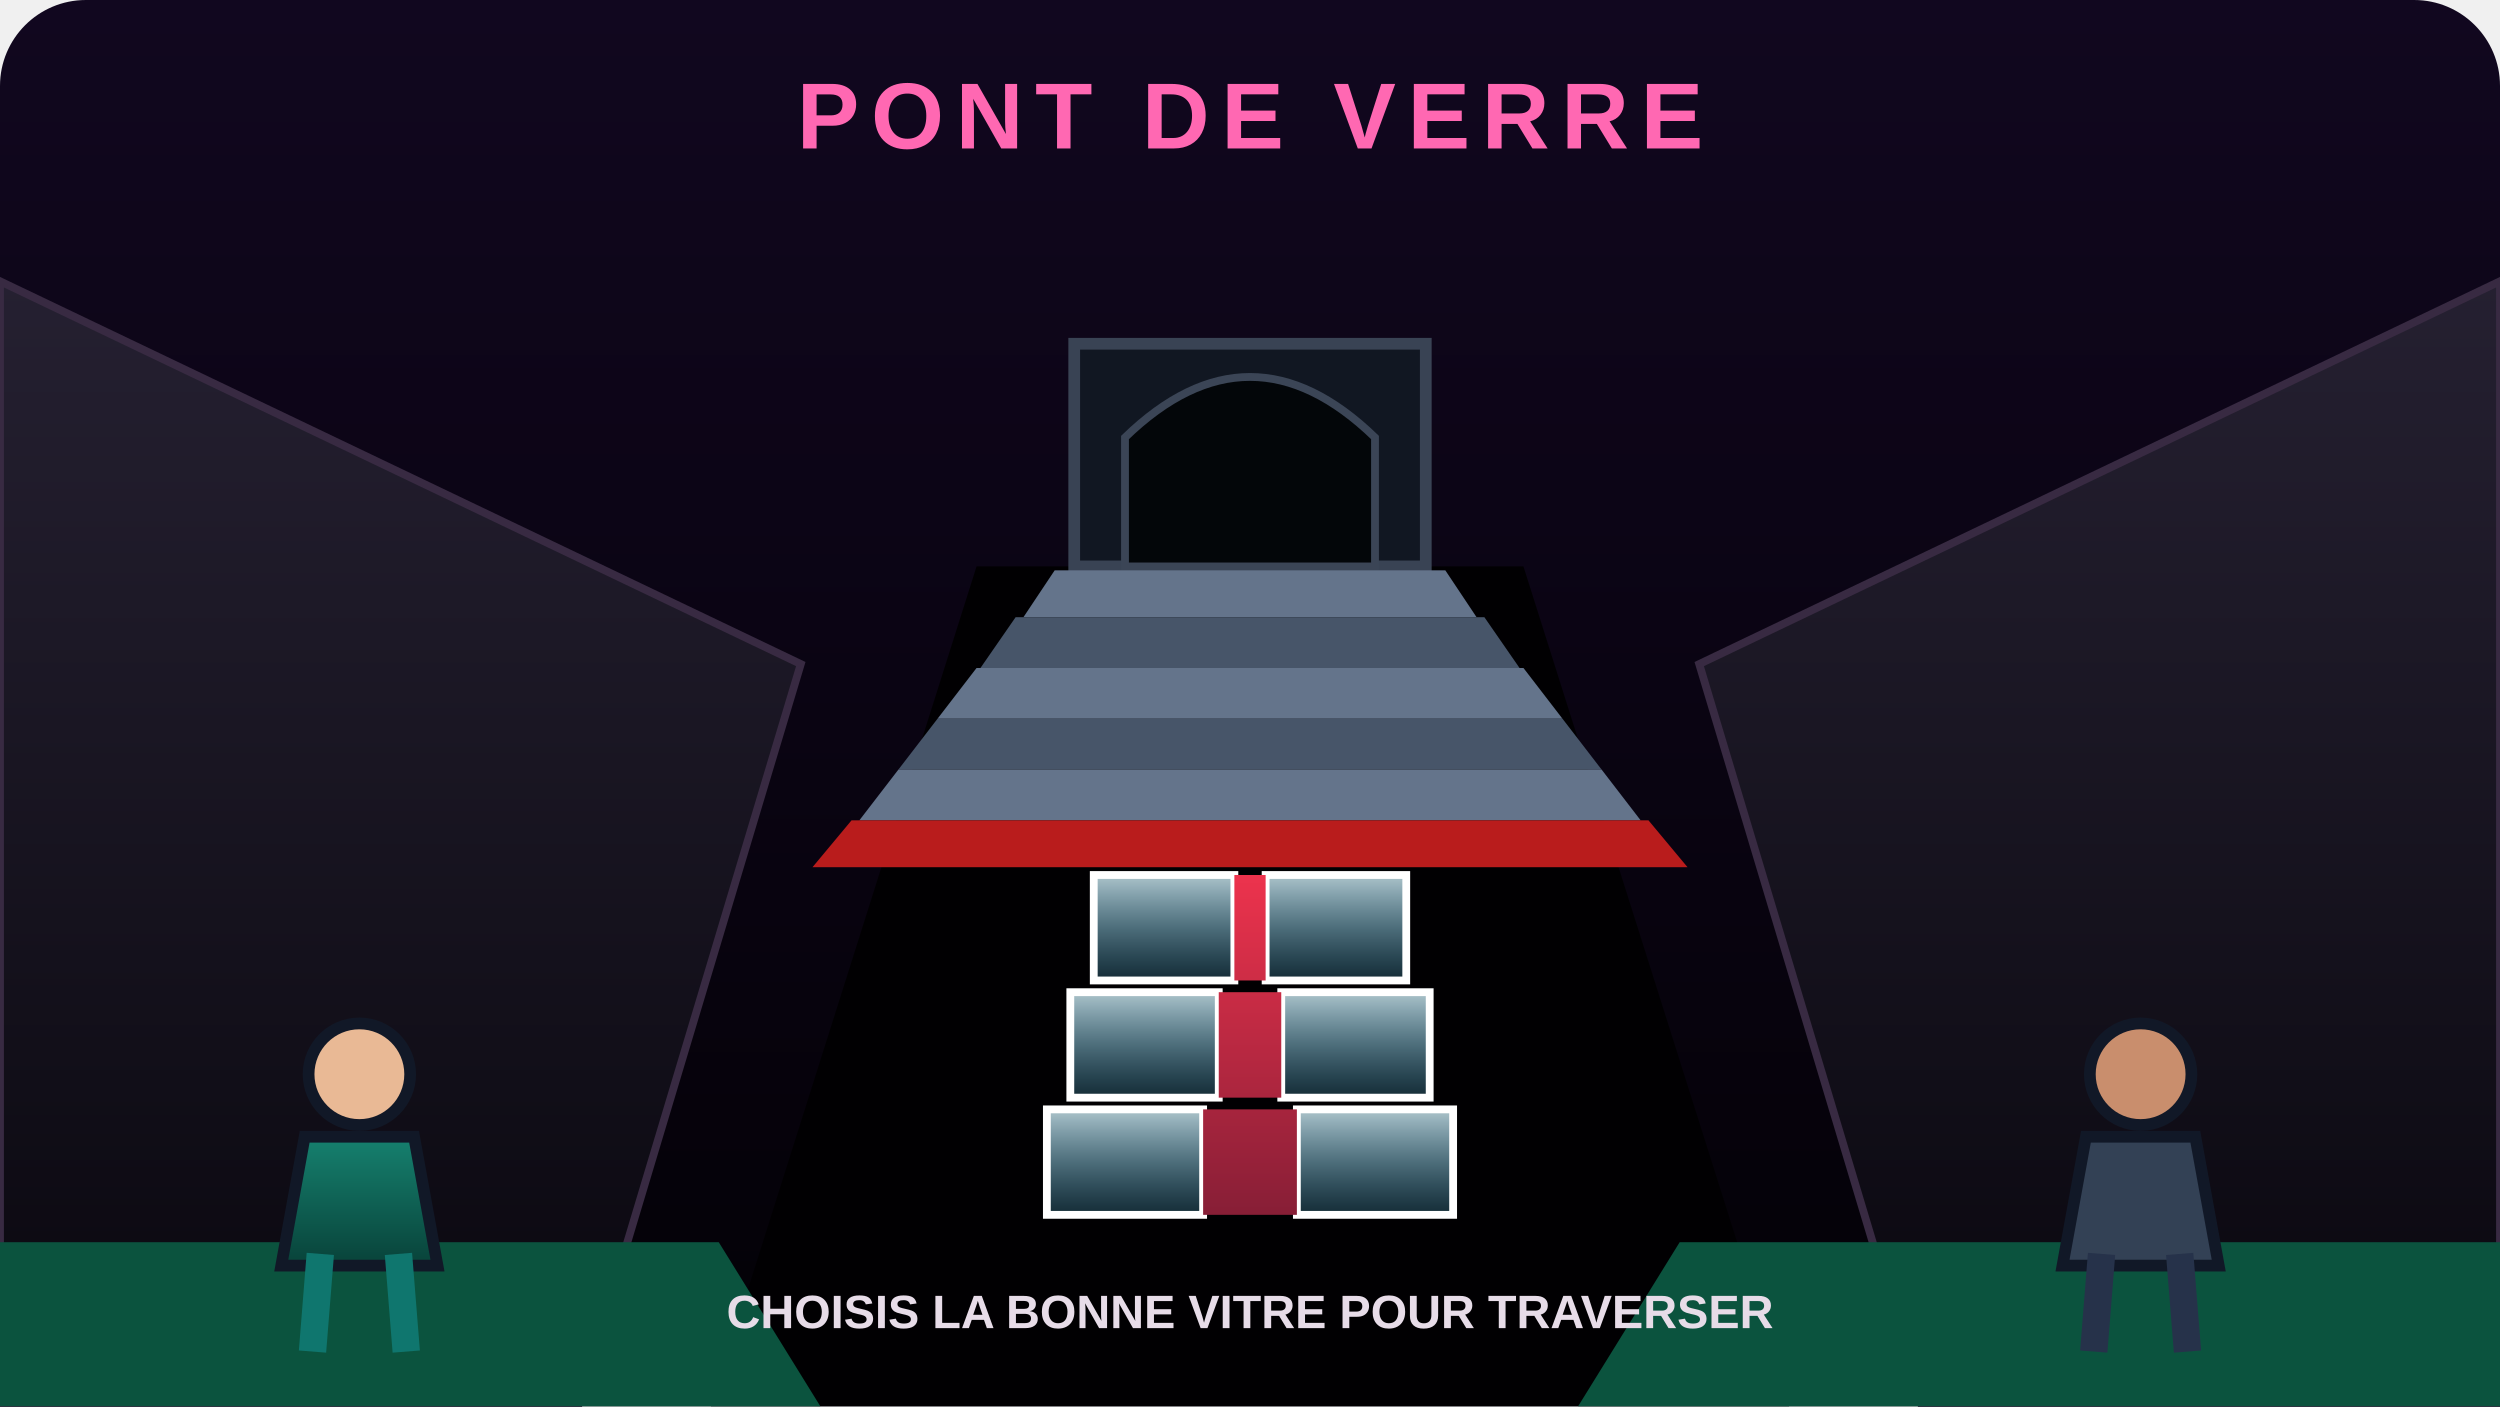
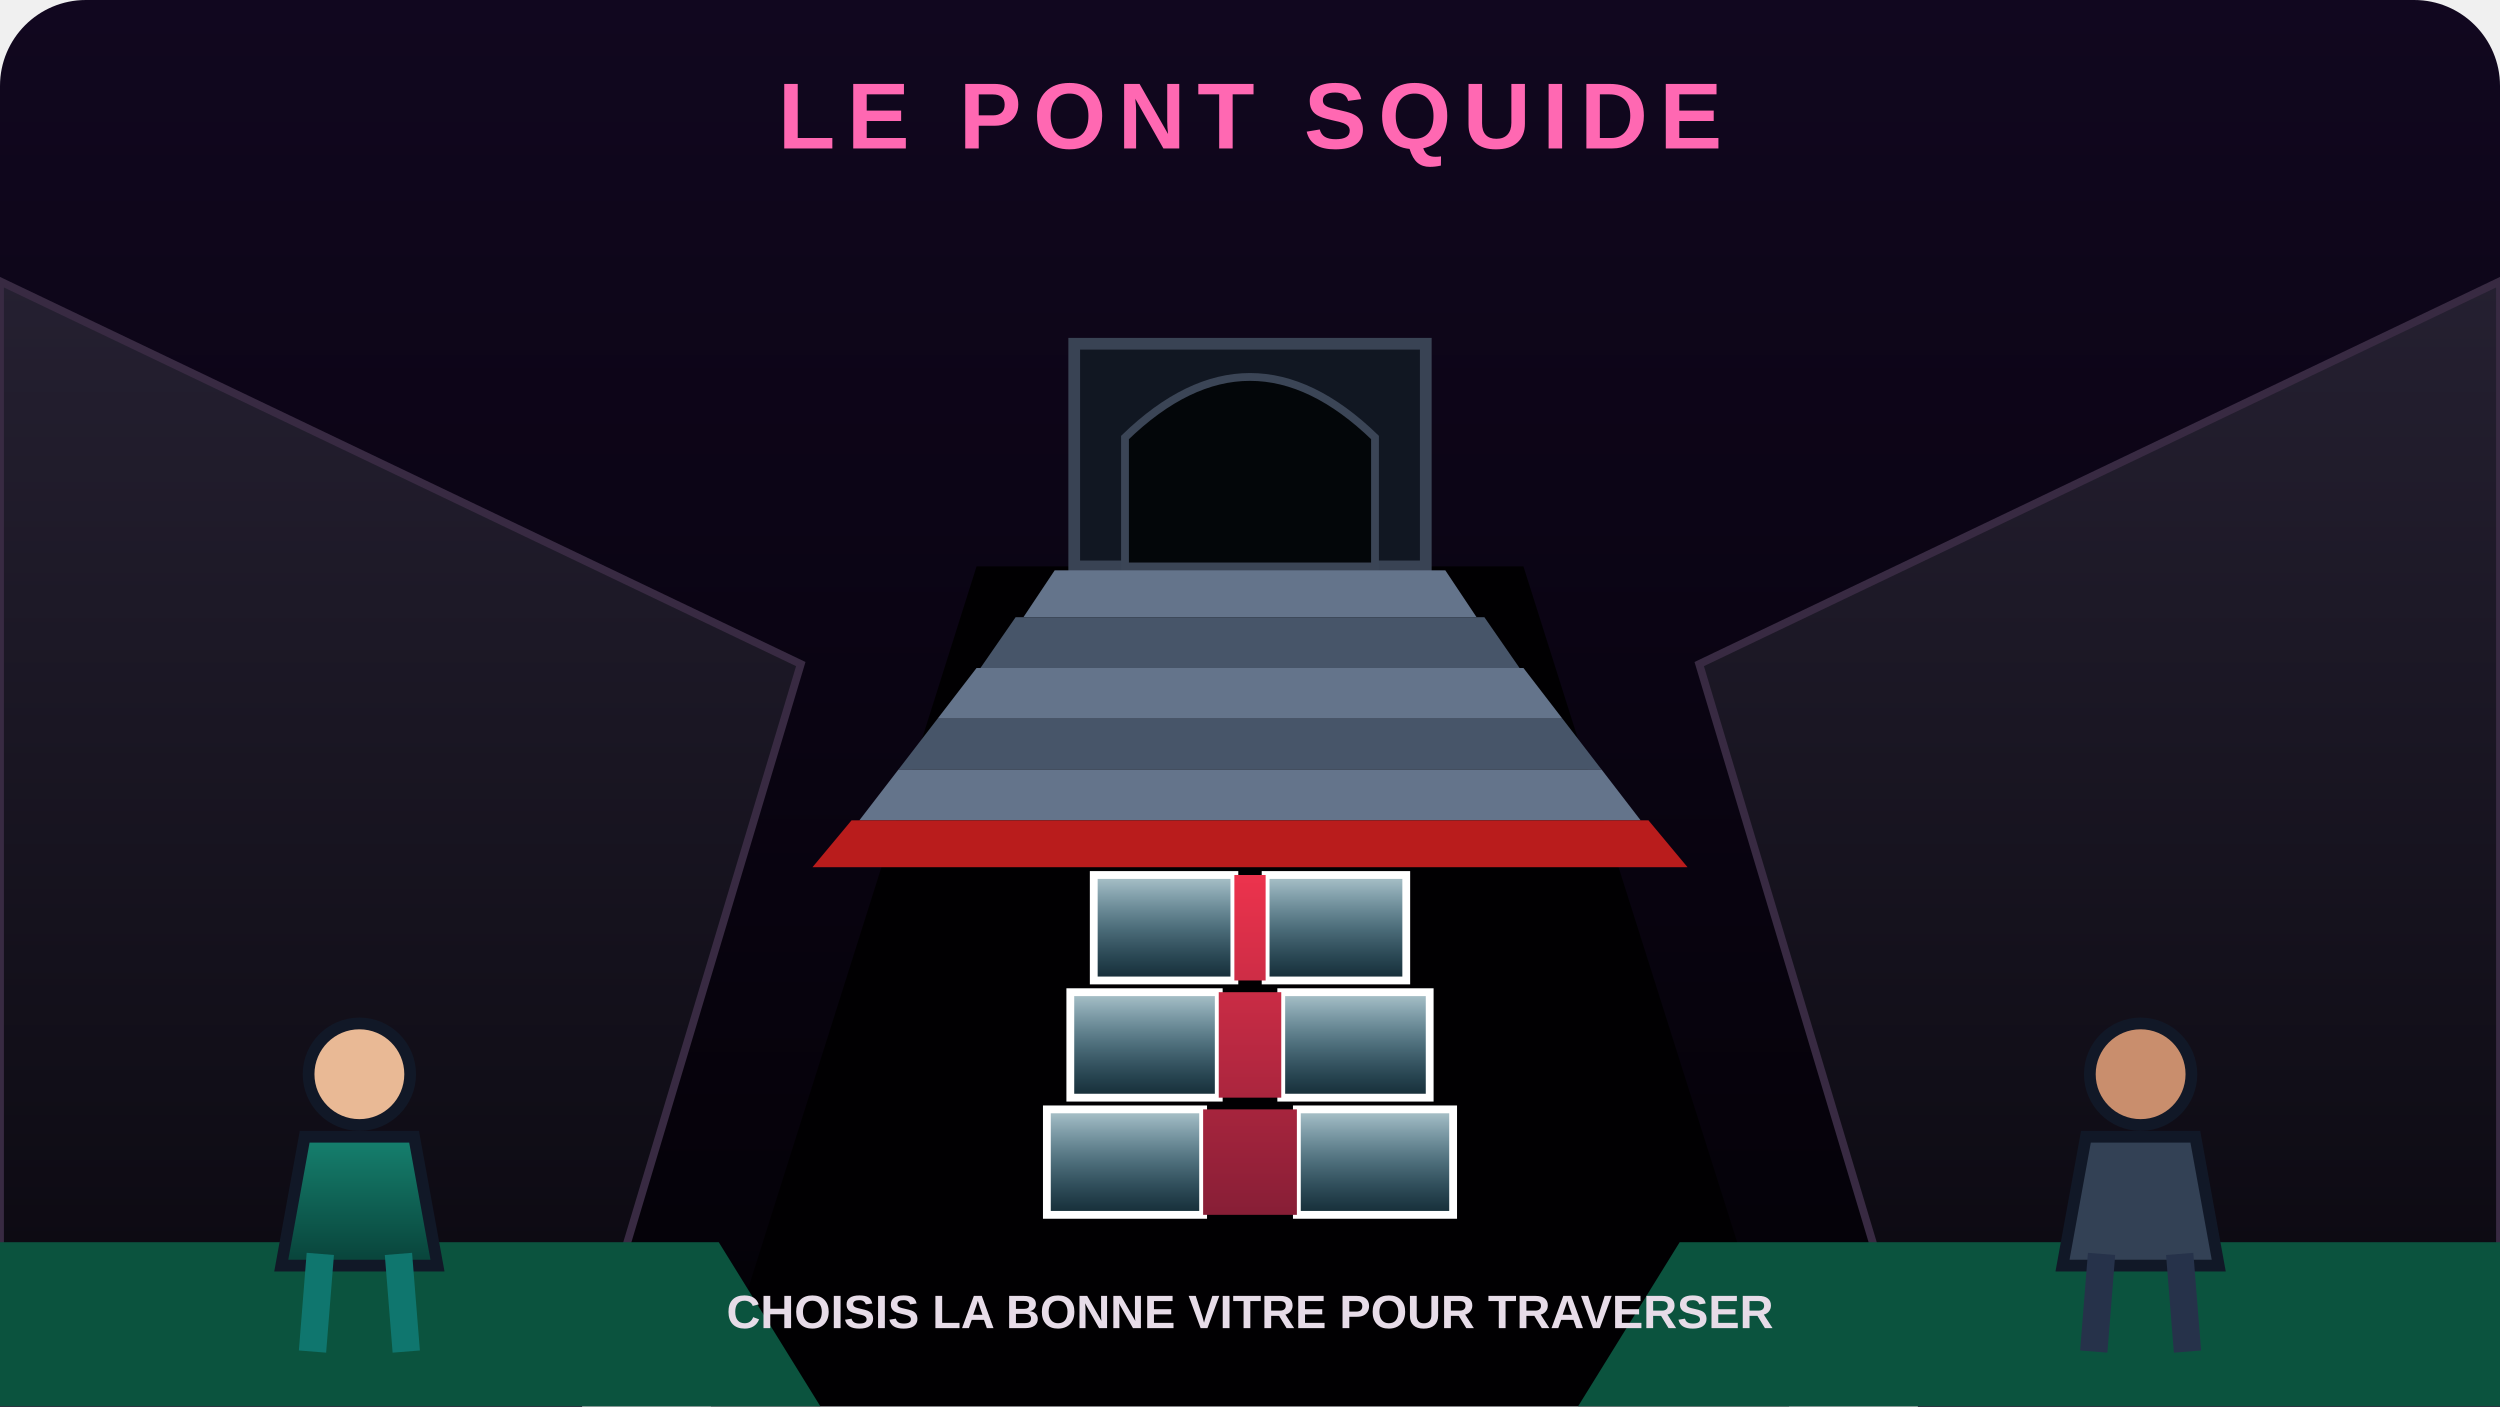
<svg xmlns="http://www.w3.org/2000/svg" viewBox="0 0 640 360">
  <defs>
    <linearGradient id="sky" x2="0" y2="1">
      <stop stop-color="#11071f" />
      <stop offset="1" stop-color="#030106" />
    </linearGradient>
    <linearGradient id="cliff" x2="0" y2="1">
      <stop stop-color="#252031" />
      <stop offset="1" stop-color="#09070e" />
    </linearGradient>
    <linearGradient id="glass" x2="0" y2="1">
      <stop stop-color="#d8f6ff" stop-opacity=".8" />
      <stop offset="1" stop-color="#4ca9cd" stop-opacity=".26" />
    </linearGradient>
    <linearGradient id="path" x2="0" y2="1">
      <stop stop-color="#ed334d" />
      <stop offset="1" stop-color="#871e36" />
    </linearGradient>
    <linearGradient id="uniform" x2="0" y2="1">
      <stop stop-color="#16816f" />
      <stop offset="1" stop-color="#084239" />
    </linearGradient>
  </defs>
  <rect width="640" height="360" rx="22" fill="url(#sky)" />
-   <text x="320" y="38" fill="#ff68b2" font-family="Arial,sans-serif" font-size="24" font-weight="900" text-anchor="middle" letter-spacing="3">PONT DE VERRE</text>
+   <text x="320" y="38" fill="#ff68b2" font-family="Arial,sans-serif" font-size="24" font-weight="900" text-anchor="middle" letter-spacing="3">LE PONT SQUIDE</text>
  <path d="M0 72L205 170L148 360H0ZM640 72L435 170L492 360H640Z" fill="url(#cliff)" stroke="#382a42" stroke-width="2" />
  <path d="M250 145H390L458 360H182Z" fill="#010002" />
  <path d="M275 88H365V145H275Z" fill="#111722" stroke="#394354" stroke-width="3" />
  <path d="M288 145V112Q320 81 352 112V145Z" fill="#030609" stroke="#3b4556" stroke-width="2" />
  <path d="M270 146H370L378 158H262Z" fill="#64748b" />
  <path d="M260 158H380L389 171H251Z" fill="#475569" />
  <path d="M250 171H390L400 184H240Z" fill="#64748b" />
  <path d="M240 184H400L410 197H230Z" fill="#475569" />
  <path d="M230 197H410L420 210H220Z" fill="#64748b" />
  <path d="M218 210H422L432 222H208Z" fill="#b91c1c" />
  <g stroke="#fff" stroke-width="2">
    <path d="M280 224H316V251H280Z" fill="url(#glass)" />
    <path d="M324 224H360V251H324Z" fill="url(#glass)" />
    <path d="M274 254H312V281H274Z" fill="url(#glass)" />
    <path d="M328 254H366V281H328Z" fill="url(#glass)" />
    <path d="M268 284H308V311H268Z" fill="url(#glass)" />
    <path d="M332 284H372V311H332Z" fill="url(#glass)" />
  </g>
  <path d="M316 224H324V251H316ZM312 254H328V281H312ZM308 284H332V311H308Z" fill="url(#path)" />
  <path d="M0 318L184 318L210 360H0ZM430 318H640V360H404Z" fill="#0b533e" />
  <g stroke="#111827" stroke-width="3">
    <circle cx="92" cy="275" r="13" fill="#e9b995" />
    <path d="M78 291H106L112 324H72Z" fill="url(#uniform)" />
    <path d="M82 321L80 346M102 321L104 346" stroke="#0f766e" stroke-width="7" />
    <circle cx="548" cy="275" r="13" fill="#c98e6d" />
    <path d="M534 291H562L568 324H528Z" fill="#334155" />
    <path d="M538 321L536 346M558 321L560 346" stroke="#26324a" stroke-width="7" />
  </g>
  <text x="320" y="340" fill="#e7dce8" font-family="Arial,sans-serif" font-size="12" font-weight="700" text-anchor="middle">CHOISIS LA BONNE VITRE POUR TRAVERSER</text>
</svg>
